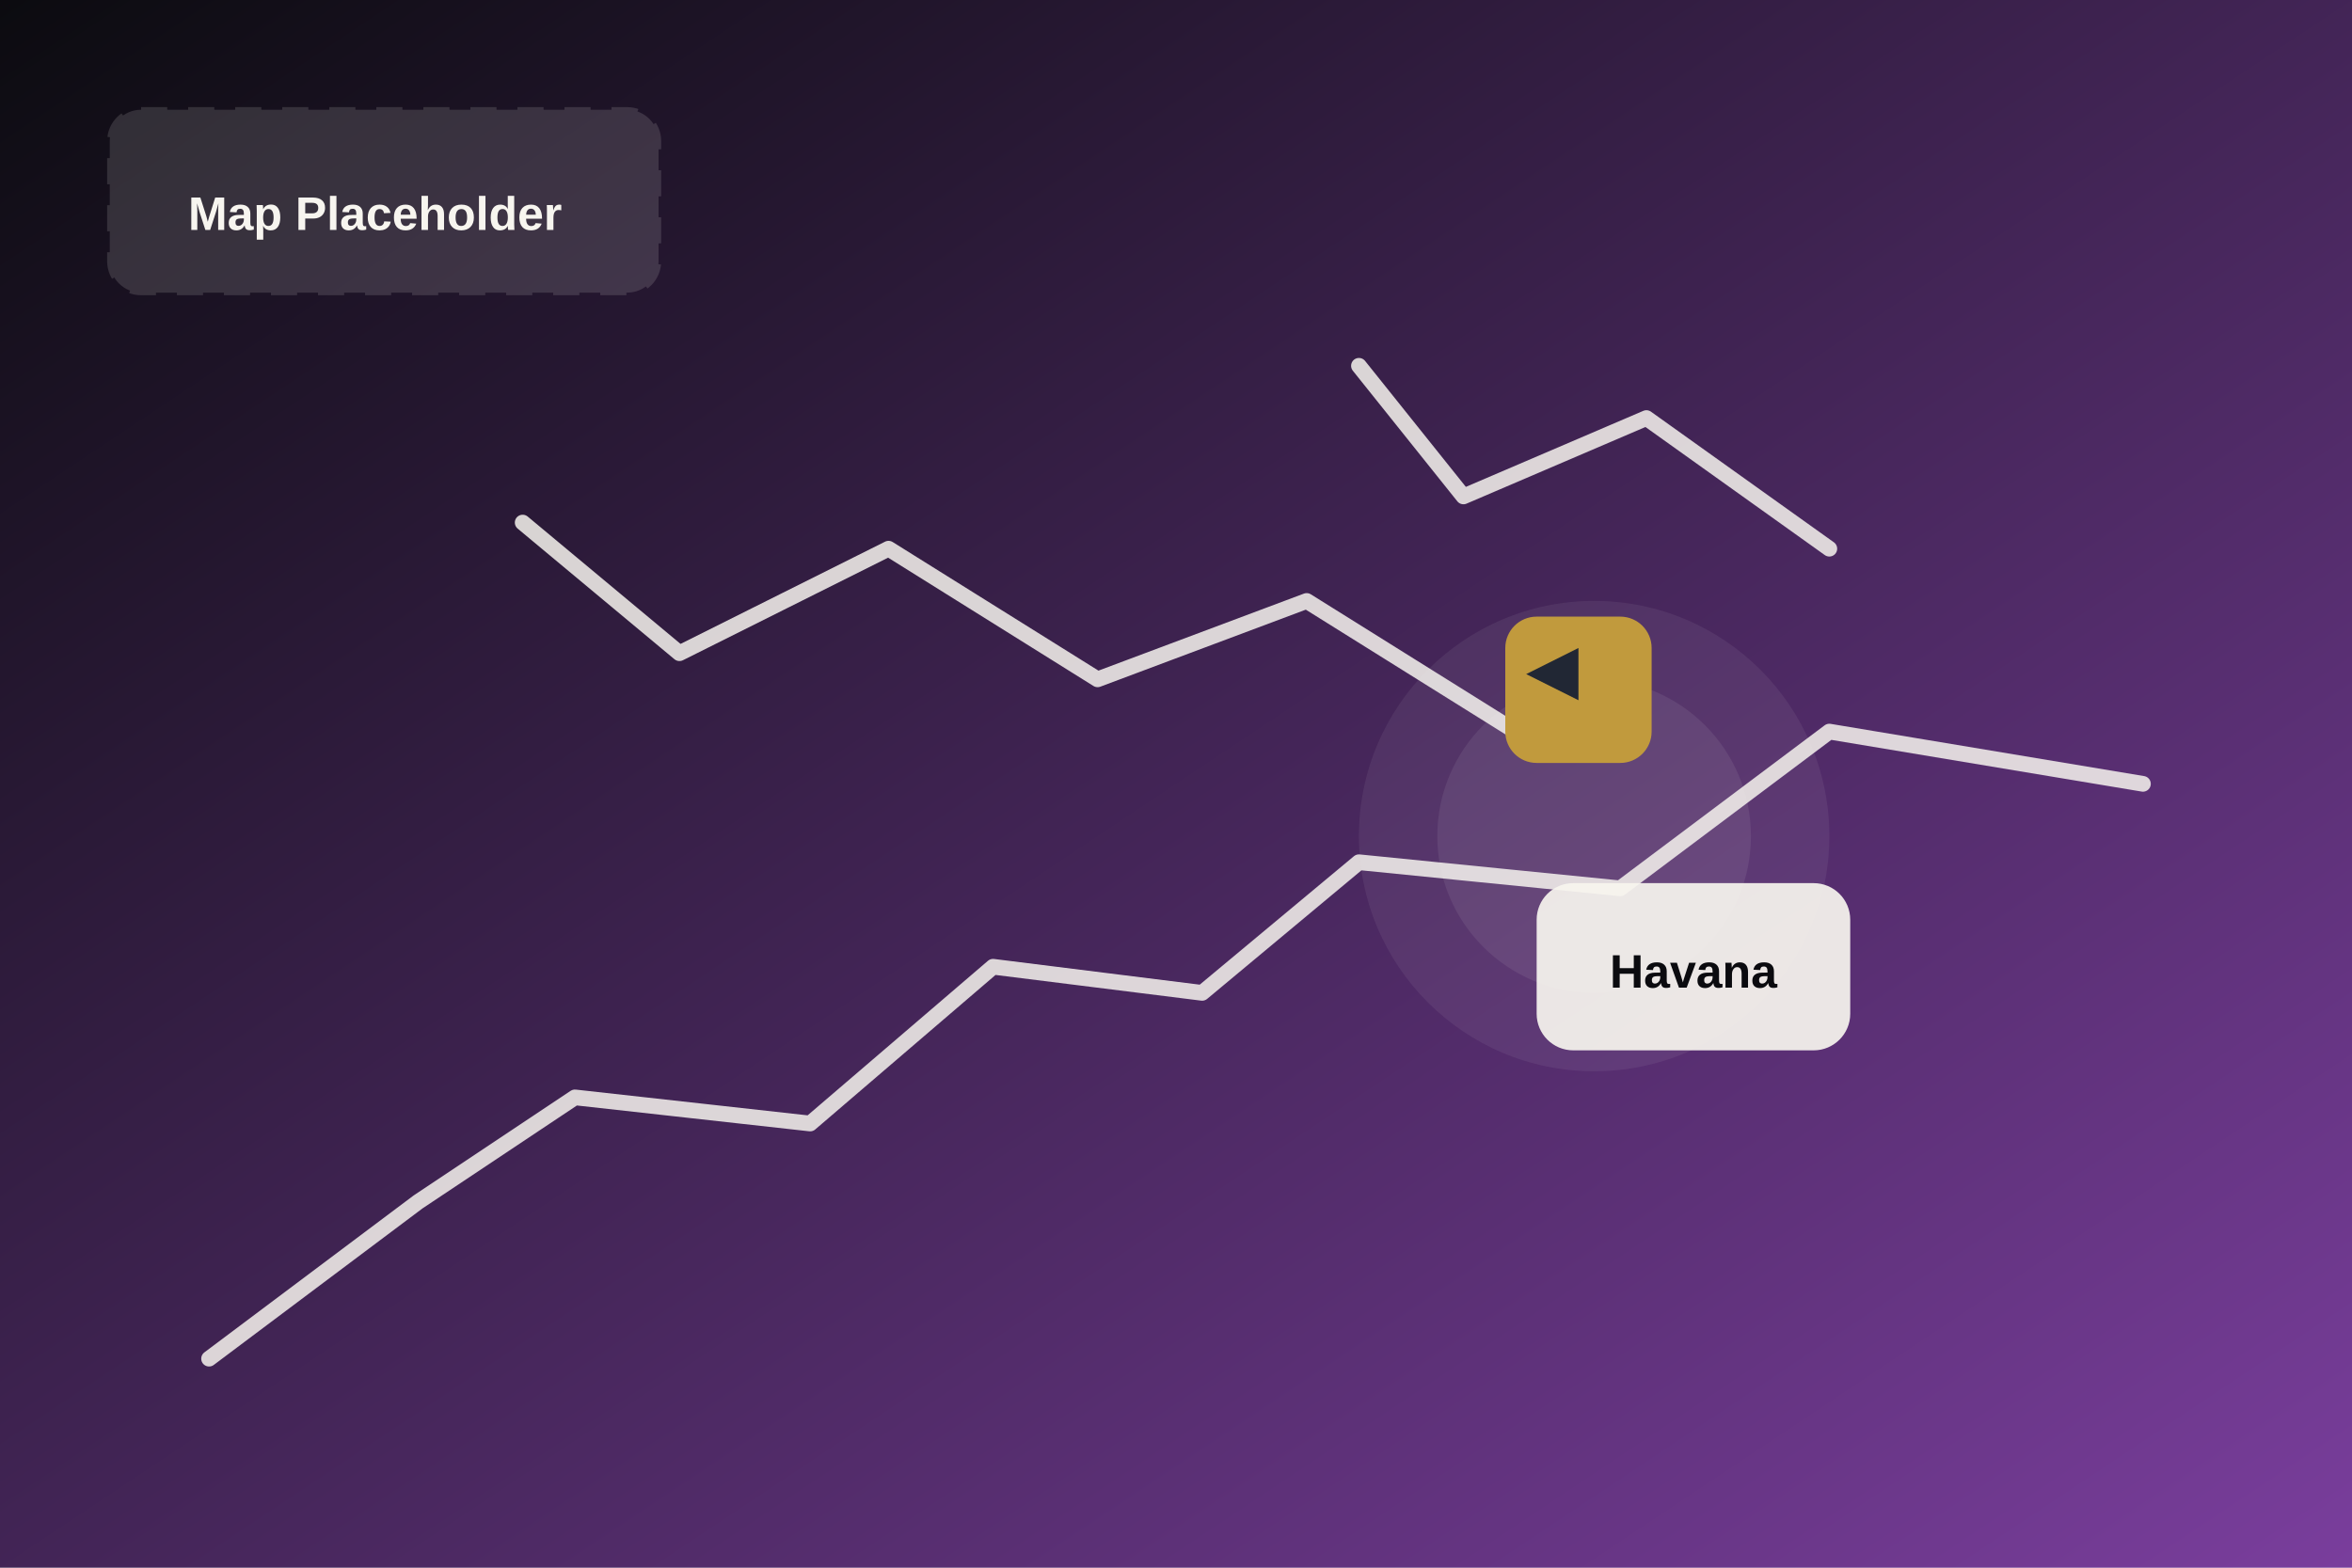
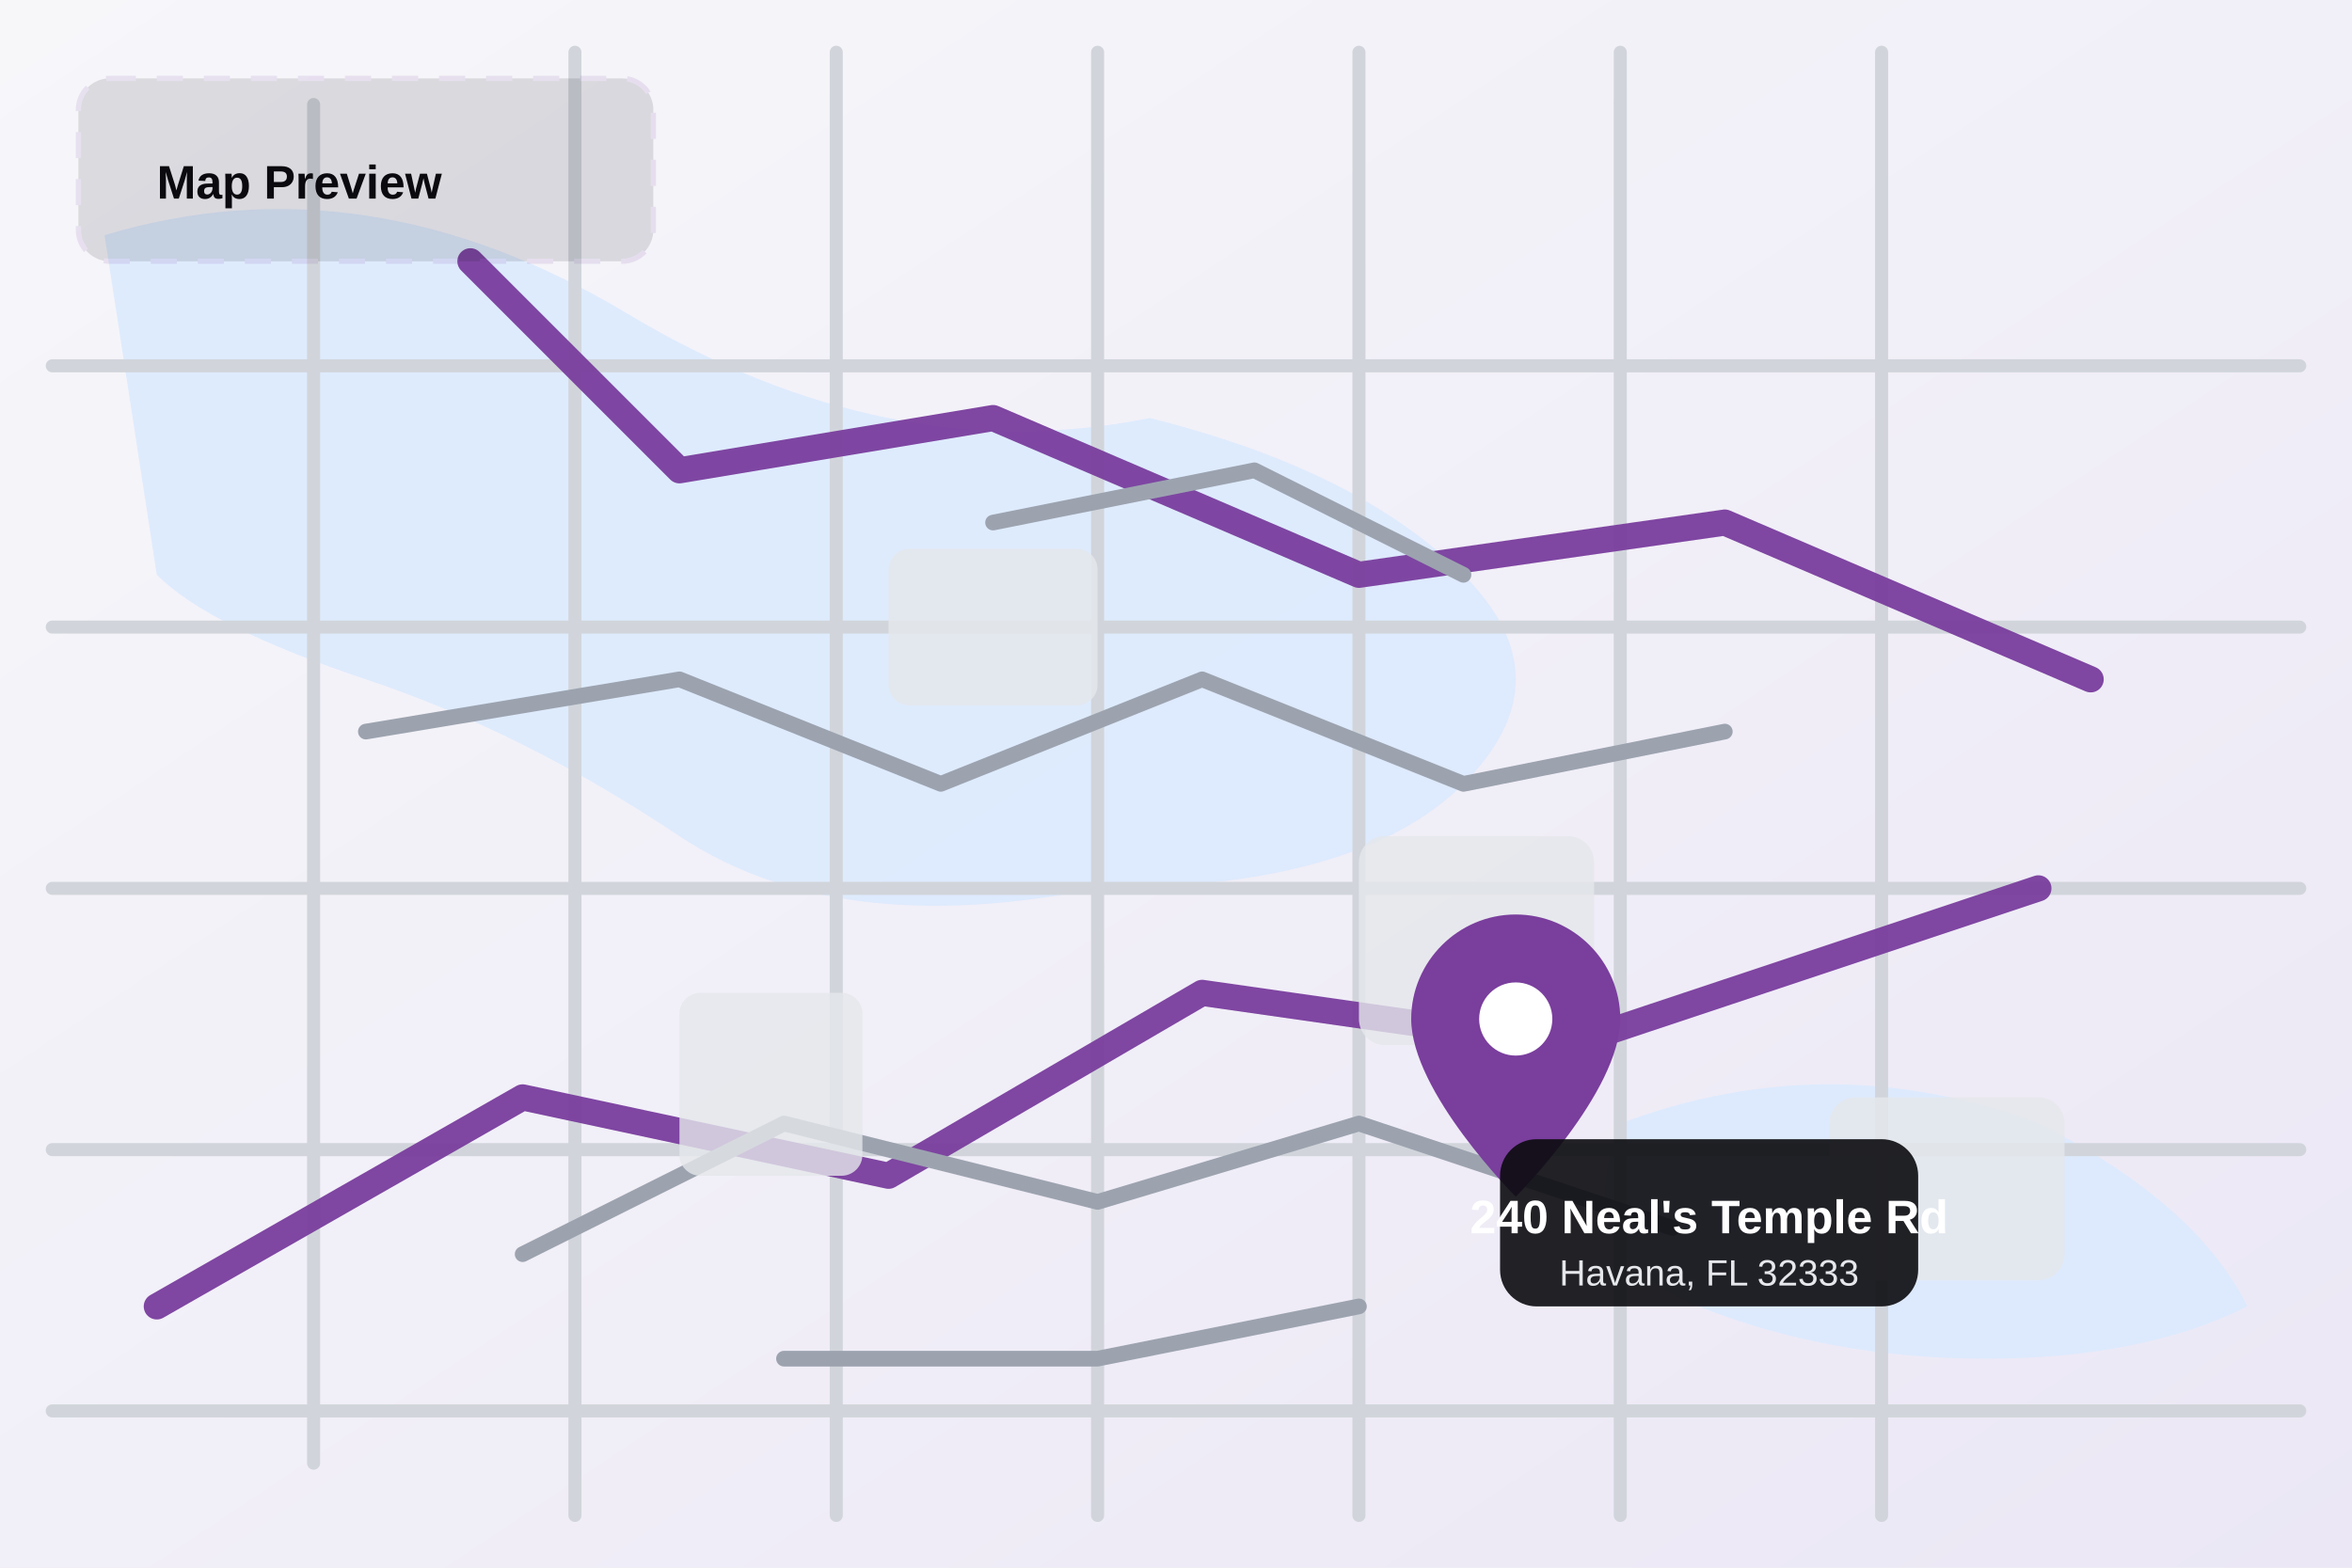
- <svg xmlns="http://www.w3.org/2000/svg" width="900" height="600" viewBox="0 0 900 600" role="img" aria-label="Map placeholder of Havana, Florida">
+ <svg xmlns="http://www.w3.org/2000/svg" width="900" height="600" viewBox="0 0 900 600" role="img" aria-label="Stylized map of Havana, Florida area">
  <defs>
    <linearGradient id="bg" x1="0%" y1="0%" x2="100%" y2="100%">
-       <stop offset="0%" stop-color="#0b0b0f" />
-       <stop offset="100%" stop-color="#7a3e9d" />
-     </linearGradient>
-     <linearGradient id="path" x1="0%" y1="0%" x2="100%" y2="0%">
-       <stop offset="0%" stop-color="#7a3e9d" stop-opacity="0.85" />
-       <stop offset="100%" stop-color="#a855f7" stop-opacity="0.9" />
+       <stop offset="0%" stop-color="#f7f7fa" />
+       <stop offset="100%" stop-color="#ebe7f5" />
    </linearGradient>
  </defs>
  <rect width="900" height="600" fill="url(#bg)" />
-   <g stroke="#f7f5ef" stroke-width="6" stroke-linecap="round" stroke-linejoin="round" opacity="0.85">
-     <path d="M80 520 L160 460 L220 420 L310 430 L380 370 L460 380 L520 330 L620 340 L700 280 L820 300" fill="none" />
-     <path d="M200 200 L260 250 L340 210 L420 260 L500 230 L580 280" fill="none" />
-     <path d="M520 140 L560 190 L630 160 L700 210" fill="none" />
+   <g fill="#dbeafe" opacity="0.9">
+     <path d="M40 90 Q140 60 240 120 T440 160 Q520 180 560 220 Q600 260 560 300 T420 340 Q320 360 260 320 Q200 280 140 260 Q80 240 60 220 Z" />
+     <path d="M620 430 Q700 400 780 430 Q840 460 860 500 Q820 520 760 520 Q700 520 650 500 Q600 480 620 430 Z" />
  </g>
-   <circle cx="610" cy="320" r="90" fill="#f7f5ef" opacity="0.07" />
-   <circle cx="610" cy="320" r="60" fill="#f7f5ef" opacity="0.08" />
-   <g transform="translate(590 250)">
-     <rect x="-14" y="-14" width="56" height="56" rx="12" fill="#c19a3d" />
-     <path d="M14 -2 L14 18 L-6 8 Z" fill="#0f1b33" opacity="0.9" />
+   <g stroke="#d1d5db" stroke-width="5" stroke-linecap="round">
+     <path d="M120 40 L120 560" />
+     <path d="M220 20 L220 580" />
+     <path d="M320 20 L320 580" />
+     <path d="M420 20 L420 580" />
+     <path d="M520 20 L520 580" />
+     <path d="M620 20 L620 580" />
+     <path d="M720 20 L720 580" />
+     <path d="M20 140 L880 140" />
+     <path d="M20 240 L880 240" />
+     <path d="M20 340 L880 340" />
+     <path d="M20 440 L880 440" />
+     <path d="M20 540 L880 540" />
  </g>
-   <g transform="translate(610 360)">
-     <rect x="-22" y="-22" width="120" height="64" rx="14" fill="#f7f5ef" opacity="0.92" />
-     <text x="38" y="18" fill="#0b0b0f" font-family="'Source Sans 3', Arial, sans-serif" font-size="18" font-weight="700" text-anchor="middle">Havana</text>
+   <g stroke="#7a3e9d" stroke-width="10" stroke-linecap="round" stroke-linejoin="round" fill="none" opacity="0.95">
+     <path d="M60 500 L200 420 L340 450 L460 380 L600 400 L780 340" />
+     <path d="M180 100 L260 180 L380 160 L520 220 L660 200 L800 260" />
  </g>
-   <rect x="42" y="42" width="210" height="70" rx="12" fill="#f7f5ef" opacity="0.14" stroke="#f7f5ef" stroke-width="2" stroke-dasharray="10 8" />
-   <text x="72" y="88" fill="#f7f5ef" font-family="'Source Sans 3', Arial, sans-serif" font-size="18" font-weight="700">Map Placeholder</text>
+   <g stroke="#9ca3af" stroke-width="6" stroke-linecap="round" stroke-linejoin="round" fill="none">
+     <path d="M140 280 L260 260 L360 300 L460 260 L560 300 L660 280" />
+     <path d="M200 480 L300 430 L420 460 L520 430 L640 470" />
+     <path d="M300 520 L420 520 L520 500" />
+     <path d="M380 200 L480 180 L560 220" />
+   </g>
+   <g fill="#e5e7eb" opacity="0.8">
+     <rect x="260" y="380" width="70" height="70" rx="8" />
+     <rect x="340" y="210" width="80" height="60" rx="8" />
+     <rect x="520" y="320" width="90" height="80" rx="10" />
+     <rect x="700" y="420" width="90" height="70" rx="10" />
+   </g>
+   <g transform="translate(540 350)">
+     <path d="M40 0 C18 0 0 18 0 40 C0 68 40 108 40 108 C40 108 80 68 80 40 C80 18 62 0 40 0 Z" fill="#7a3e9d" />
+     <circle cx="40" cy="40" r="14" fill="#ffffff" />
+   </g>
+   <g transform="translate(600 460)">
+     <rect x="-26" y="-24" width="160" height="64" rx="14" fill="#0b0b0f" opacity="0.9" />
+     <text x="54" y="12" fill="#ffffff" font-family="'Source Sans 3', Arial, sans-serif" font-size="18" font-weight="700" text-anchor="middle">240 Neal's Temple Rd</text>
+     <text x="54" y="32" fill="#e5e7eb" font-family="'Source Sans 3', Arial, sans-serif" font-size="14" text-anchor="middle">Havana, FL 32333</text>
+   </g>
+   <rect x="30" y="30" width="220" height="70" rx="12" fill="#0b0b0f" opacity="0.12" stroke="#7a3e9d" stroke-width="2" stroke-dasharray="10 8" />
+   <text x="60" y="76" fill="#0b0b0f" font-family="'Source Sans 3', Arial, sans-serif" font-size="18" font-weight="700">Map Preview</text>
</svg>
